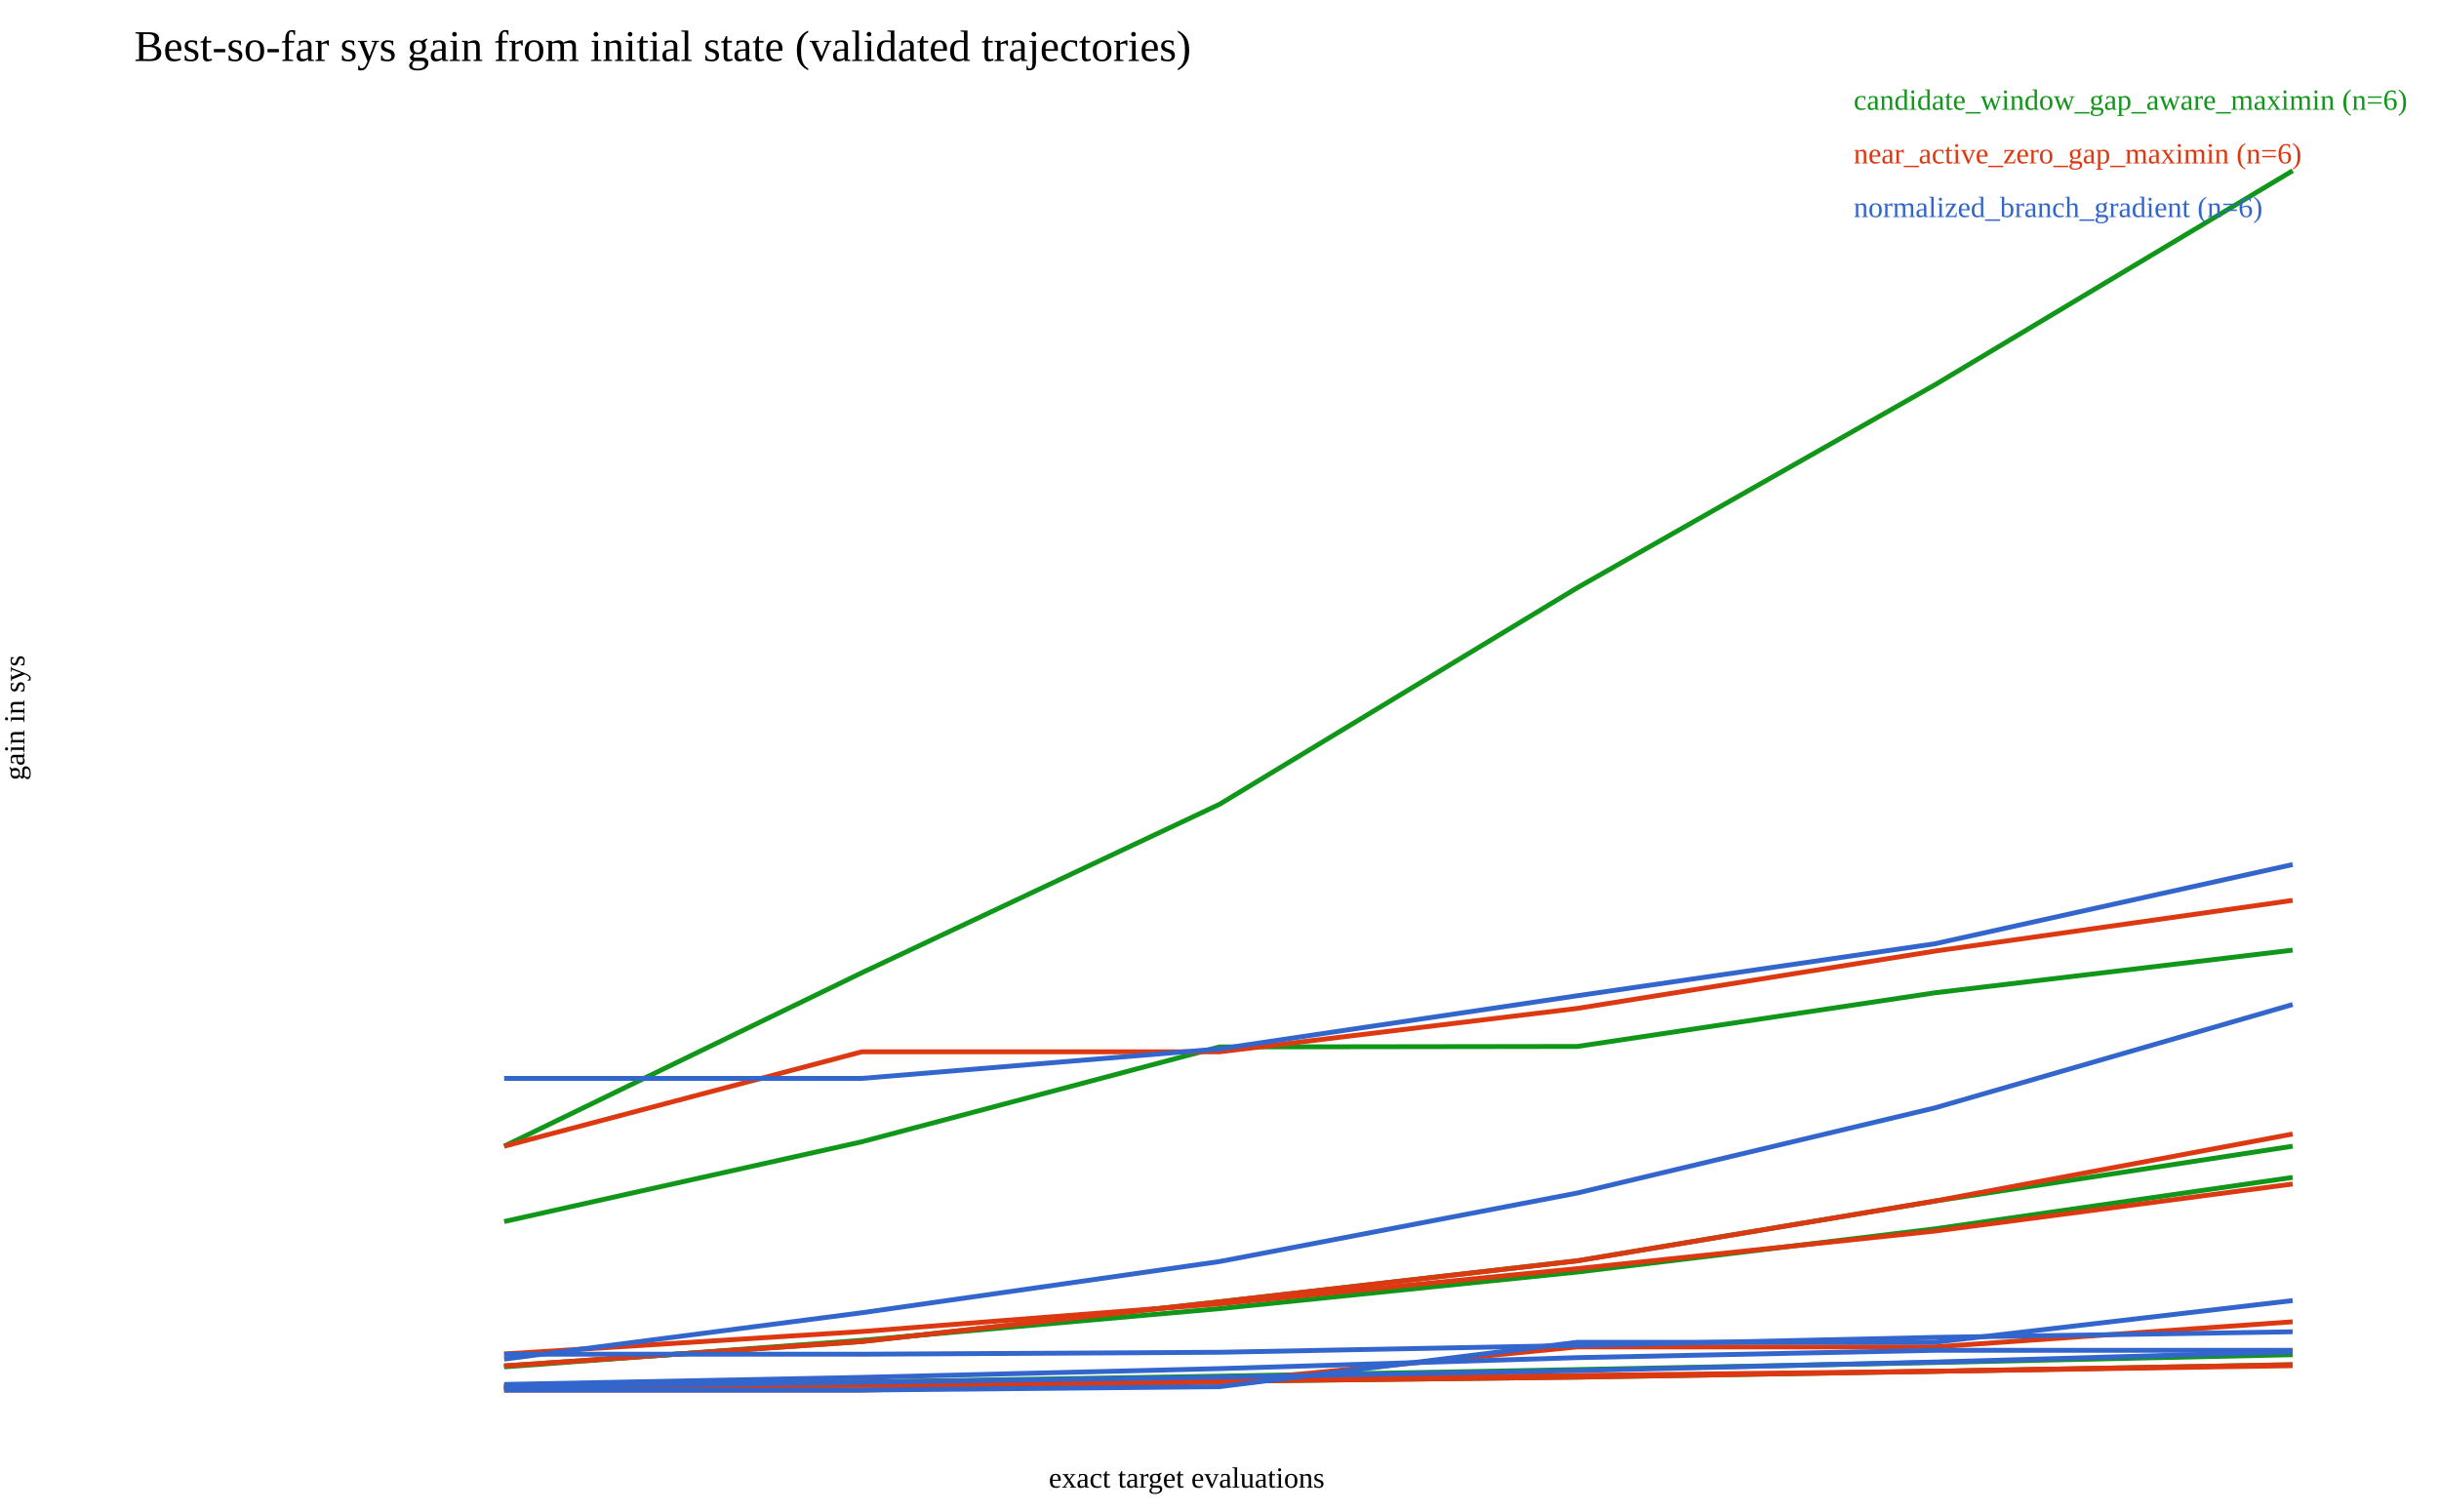
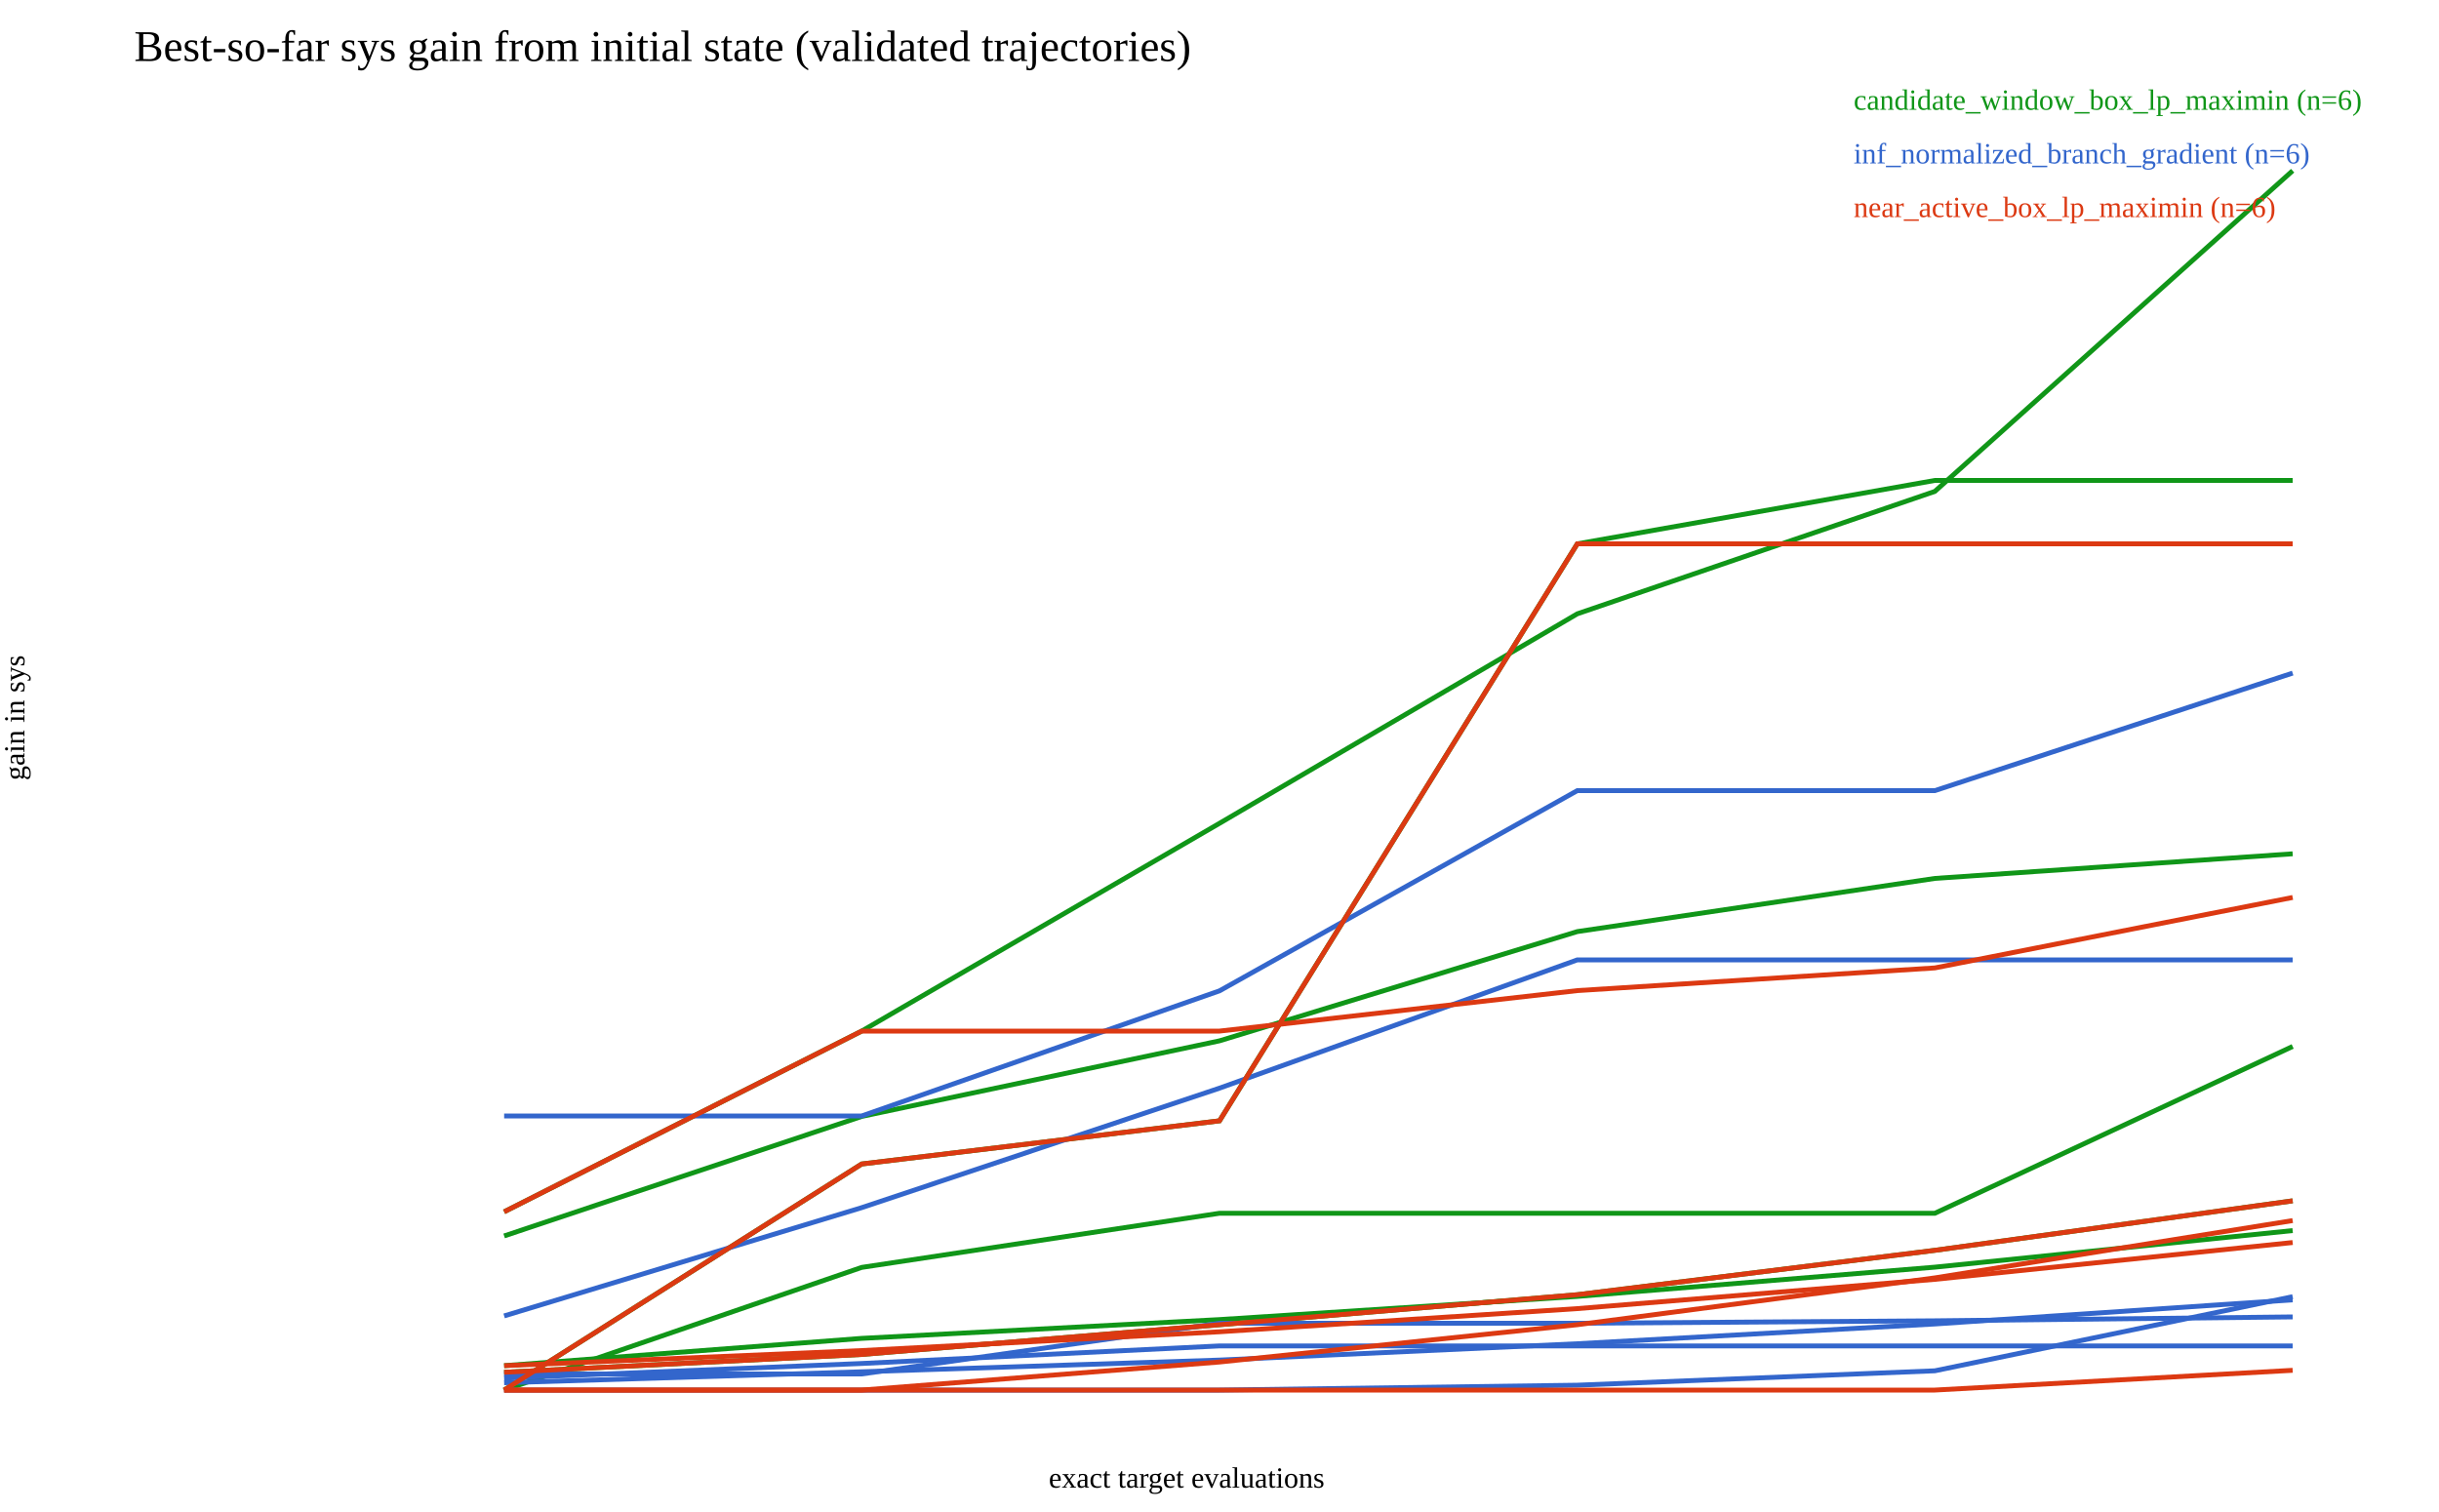
<svg xmlns="http://www.w3.org/2000/svg" width="1000" height="620">
  <rect width="100%" height="100%" fill="white" />
  <text x="55" y="25" font-size="18">Best-so-far sys gain from initial state (validated trajectories)</text>
  <text x="430" y="610">exact target evaluations</text>
  <text x="10" y="320" transform="rotate(-90 10,320)">gain in sys</text>
-   <polyline fill="none" stroke="#109618" stroke-width="2" points="206.7,569.0 353.3,568.0 500.0,566.4 646.7,564.7 793.3,562.3 940.0,559.6" />
-   <polyline fill="none" stroke="#109618" stroke-width="2" points="206.7,560.1 353.3,550.1 500.0,533.8 646.7,517.0 793.3,492.5 940.0,470.0" />
-   <polyline fill="none" stroke="#109618" stroke-width="2" points="206.7,470.0 353.3,398.9 500.0,329.8 646.7,241.0 793.3,157.8 940.0,70.0" />
-   <polyline fill="none" stroke="#109618" stroke-width="2" points="206.7,568.5 353.3,566.7 500.0,564.3 646.7,561.6 793.3,558.7 940.0,555.5" />
-   <polyline fill="none" stroke="#109618" stroke-width="2" points="206.7,560.5 353.3,549.6 500.0,536.6 646.7,521.6 793.3,503.9 940.0,482.8" />
-   <polyline fill="none" stroke="#109618" stroke-width="2" points="206.7,500.9 353.3,468.2 500.0,429.3 646.7,429.1 793.3,407.1 940.0,389.6" />
-   <polyline fill="none" stroke="#dc3912" stroke-width="2" points="206.7,569.0 353.3,568.0 500.0,566.4 646.7,564.7 793.3,562.3 940.0,559.6" />
-   <polyline fill="none" stroke="#dc3912" stroke-width="2" points="206.7,560.1 353.3,550.1 500.0,533.8 646.7,517.0 793.3,492.5 940.0,465.0" />
-   <polyline fill="none" stroke="#dc3912" stroke-width="2" points="206.7,470.0 353.3,431.3 500.0,431.3 646.7,413.5 793.3,390.0 940.0,369.2" />
-   <polyline fill="none" stroke="#dc3912" stroke-width="2" points="206.7,568.5 353.3,566.7 500.0,565.5 646.7,564.0 793.3,562.3 940.0,560.0" />
-   <polyline fill="none" stroke="#dc3912" stroke-width="2" points="206.7,555.2 353.3,546.0 500.0,534.6 646.7,520.2 793.3,504.8 940.0,485.5" />
-   <polyline fill="none" stroke="#dc3912" stroke-width="2" points="206.7,570.0 353.3,570.0 500.0,566.7 646.7,552.3 793.3,552.3 940.0,542.0" />
-   <polyline fill="none" stroke="#3366cc" stroke-width="2" points="206.7,568.7 353.3,566.8 500.0,564.7 646.7,562.0 793.3,558.5 940.0,554.3" />
-   <polyline fill="none" stroke="#3366cc" stroke-width="2" points="206.7,557.3 353.3,538.3 500.0,517.3 646.7,489.2 793.3,454.3 940.0,411.9" />
-   <polyline fill="none" stroke="#3366cc" stroke-width="2" points="206.7,442.2 353.3,442.2 500.0,430.1 646.7,408.3 793.3,387.0 940.0,354.5" />
-   <polyline fill="none" stroke="#3366cc" stroke-width="2" points="206.7,567.7 353.3,564.8 500.0,561.2 646.7,556.7 793.3,553.7 940.0,553.7" />
-   <polyline fill="none" stroke="#3366cc" stroke-width="2" points="206.7,555.3 353.3,555.3 500.0,554.5 646.7,551.7 793.3,548.4 940.0,546.1" />
-   <polyline fill="none" stroke="#3366cc" stroke-width="2" points="206.7,570.0 353.3,570.0 500.0,568.6 646.7,550.4 793.3,550.4 940.0,533.3" />
-   <text x="760" y="45" fill="#109618">candidate_window_gap_aware_maximin (n=6)</text>
-   <text x="760" y="67" fill="#dc3912">near_active_zero_gap_maximin (n=6)</text>
-   <text x="760" y="89" fill="#3366cc">normalized_branch_gradient (n=6)</text>
+   <polyline fill="none" stroke="#109618" stroke-width="2" points="206.7,562.7 353.3,555.4 500.0,543.2 646.7,530.9 793.3,512.7 940.0,492.4" />
+   <polyline fill="none" stroke="#109618" stroke-width="2" points="206.7,496.9 353.3,422.8 500.0,337.6 646.7,251.7 793.3,201.5 940.0,70.0" />
+   <polyline fill="none" stroke="#109618" stroke-width="2" points="206.7,570.0 353.3,477.3 500.0,459.6 646.7,223.0 793.3,197.0 940.0,197.0" />
+   <polyline fill="none" stroke="#109618" stroke-width="2" points="206.7,560.0 353.3,548.8 500.0,541.1 646.7,531.6 793.3,519.6 940.0,504.6" />
+   <polyline fill="none" stroke="#109618" stroke-width="2" points="206.7,506.8 353.3,457.8 500.0,426.8 646.7,382.0 793.3,360.2 940.0,350.1" />
+   <polyline fill="none" stroke="#109618" stroke-width="2" points="206.7,570.0 353.3,519.7 500.0,497.5 646.7,497.5 793.3,497.5 940.0,429.1" />
+   <polyline fill="none" stroke="#3366cc" stroke-width="2" points="206.7,567.0 353.3,562.5 500.0,557.7 646.7,551.0 793.3,542.9 940.0,533.0" />
+   <polyline fill="none" stroke="#3366cc" stroke-width="2" points="206.7,539.6 353.3,495.2 500.0,446.2 646.7,393.6 793.3,393.6 940.0,393.6" />
+   <polyline fill="none" stroke="#3366cc" stroke-width="2" points="206.7,457.6 353.3,457.6 500.0,406.3 646.7,324.2 793.3,324.2 940.0,276.0" />
+   <polyline fill="none" stroke="#3366cc" stroke-width="2" points="206.7,565.1 353.3,559.1 500.0,551.9 646.7,551.9 793.3,551.9 940.0,551.9" />
+   <polyline fill="none" stroke="#3366cc" stroke-width="2" points="206.7,563.4 353.3,563.4 500.0,542.6 646.7,542.6 793.3,541.6 940.0,540.0" />
+   <polyline fill="none" stroke="#3366cc" stroke-width="2" points="206.7,570.0 353.3,570.0 500.0,570.0 646.7,568.0 793.3,562.1 940.0,531.7" />
+   <polyline fill="none" stroke="#dc3912" stroke-width="2" points="206.7,562.7 353.3,555.4 500.0,543.2 646.7,530.9 793.3,512.7 940.0,492.4" />
+   <polyline fill="none" stroke="#dc3912" stroke-width="2" points="206.7,496.9 353.3,422.8 500.0,422.8 646.7,406.2 793.3,396.9 940.0,368.0" />
+   <polyline fill="none" stroke="#dc3912" stroke-width="2" points="206.7,570.0 353.3,477.3 500.0,459.6 646.7,223.0 793.3,223.0 940.0,223.0" />
+   <polyline fill="none" stroke="#dc3912" stroke-width="2" points="206.7,560.0 353.3,553.8 500.0,546.1 646.7,536.6 793.3,524.6 940.0,509.5" />
+   <polyline fill="none" stroke="#dc3912" stroke-width="2" points="206.7,570.0 353.3,570.0 500.0,558.5 646.7,543.2 793.3,524.0 940.0,500.5" />
+   <polyline fill="none" stroke="#dc3912" stroke-width="2" points="206.7,570.0 353.3,570.0 500.0,570.0 646.7,570.0 793.3,570.0 940.0,561.9" />
+   <text x="760" y="45" fill="#109618">candidate_window_box_lp_maximin (n=6)</text>
+   <text x="760" y="67" fill="#3366cc">inf_normalized_branch_gradient (n=6)</text>
+   <text x="760" y="89" fill="#dc3912">near_active_box_lp_maximin (n=6)</text>
</svg>
